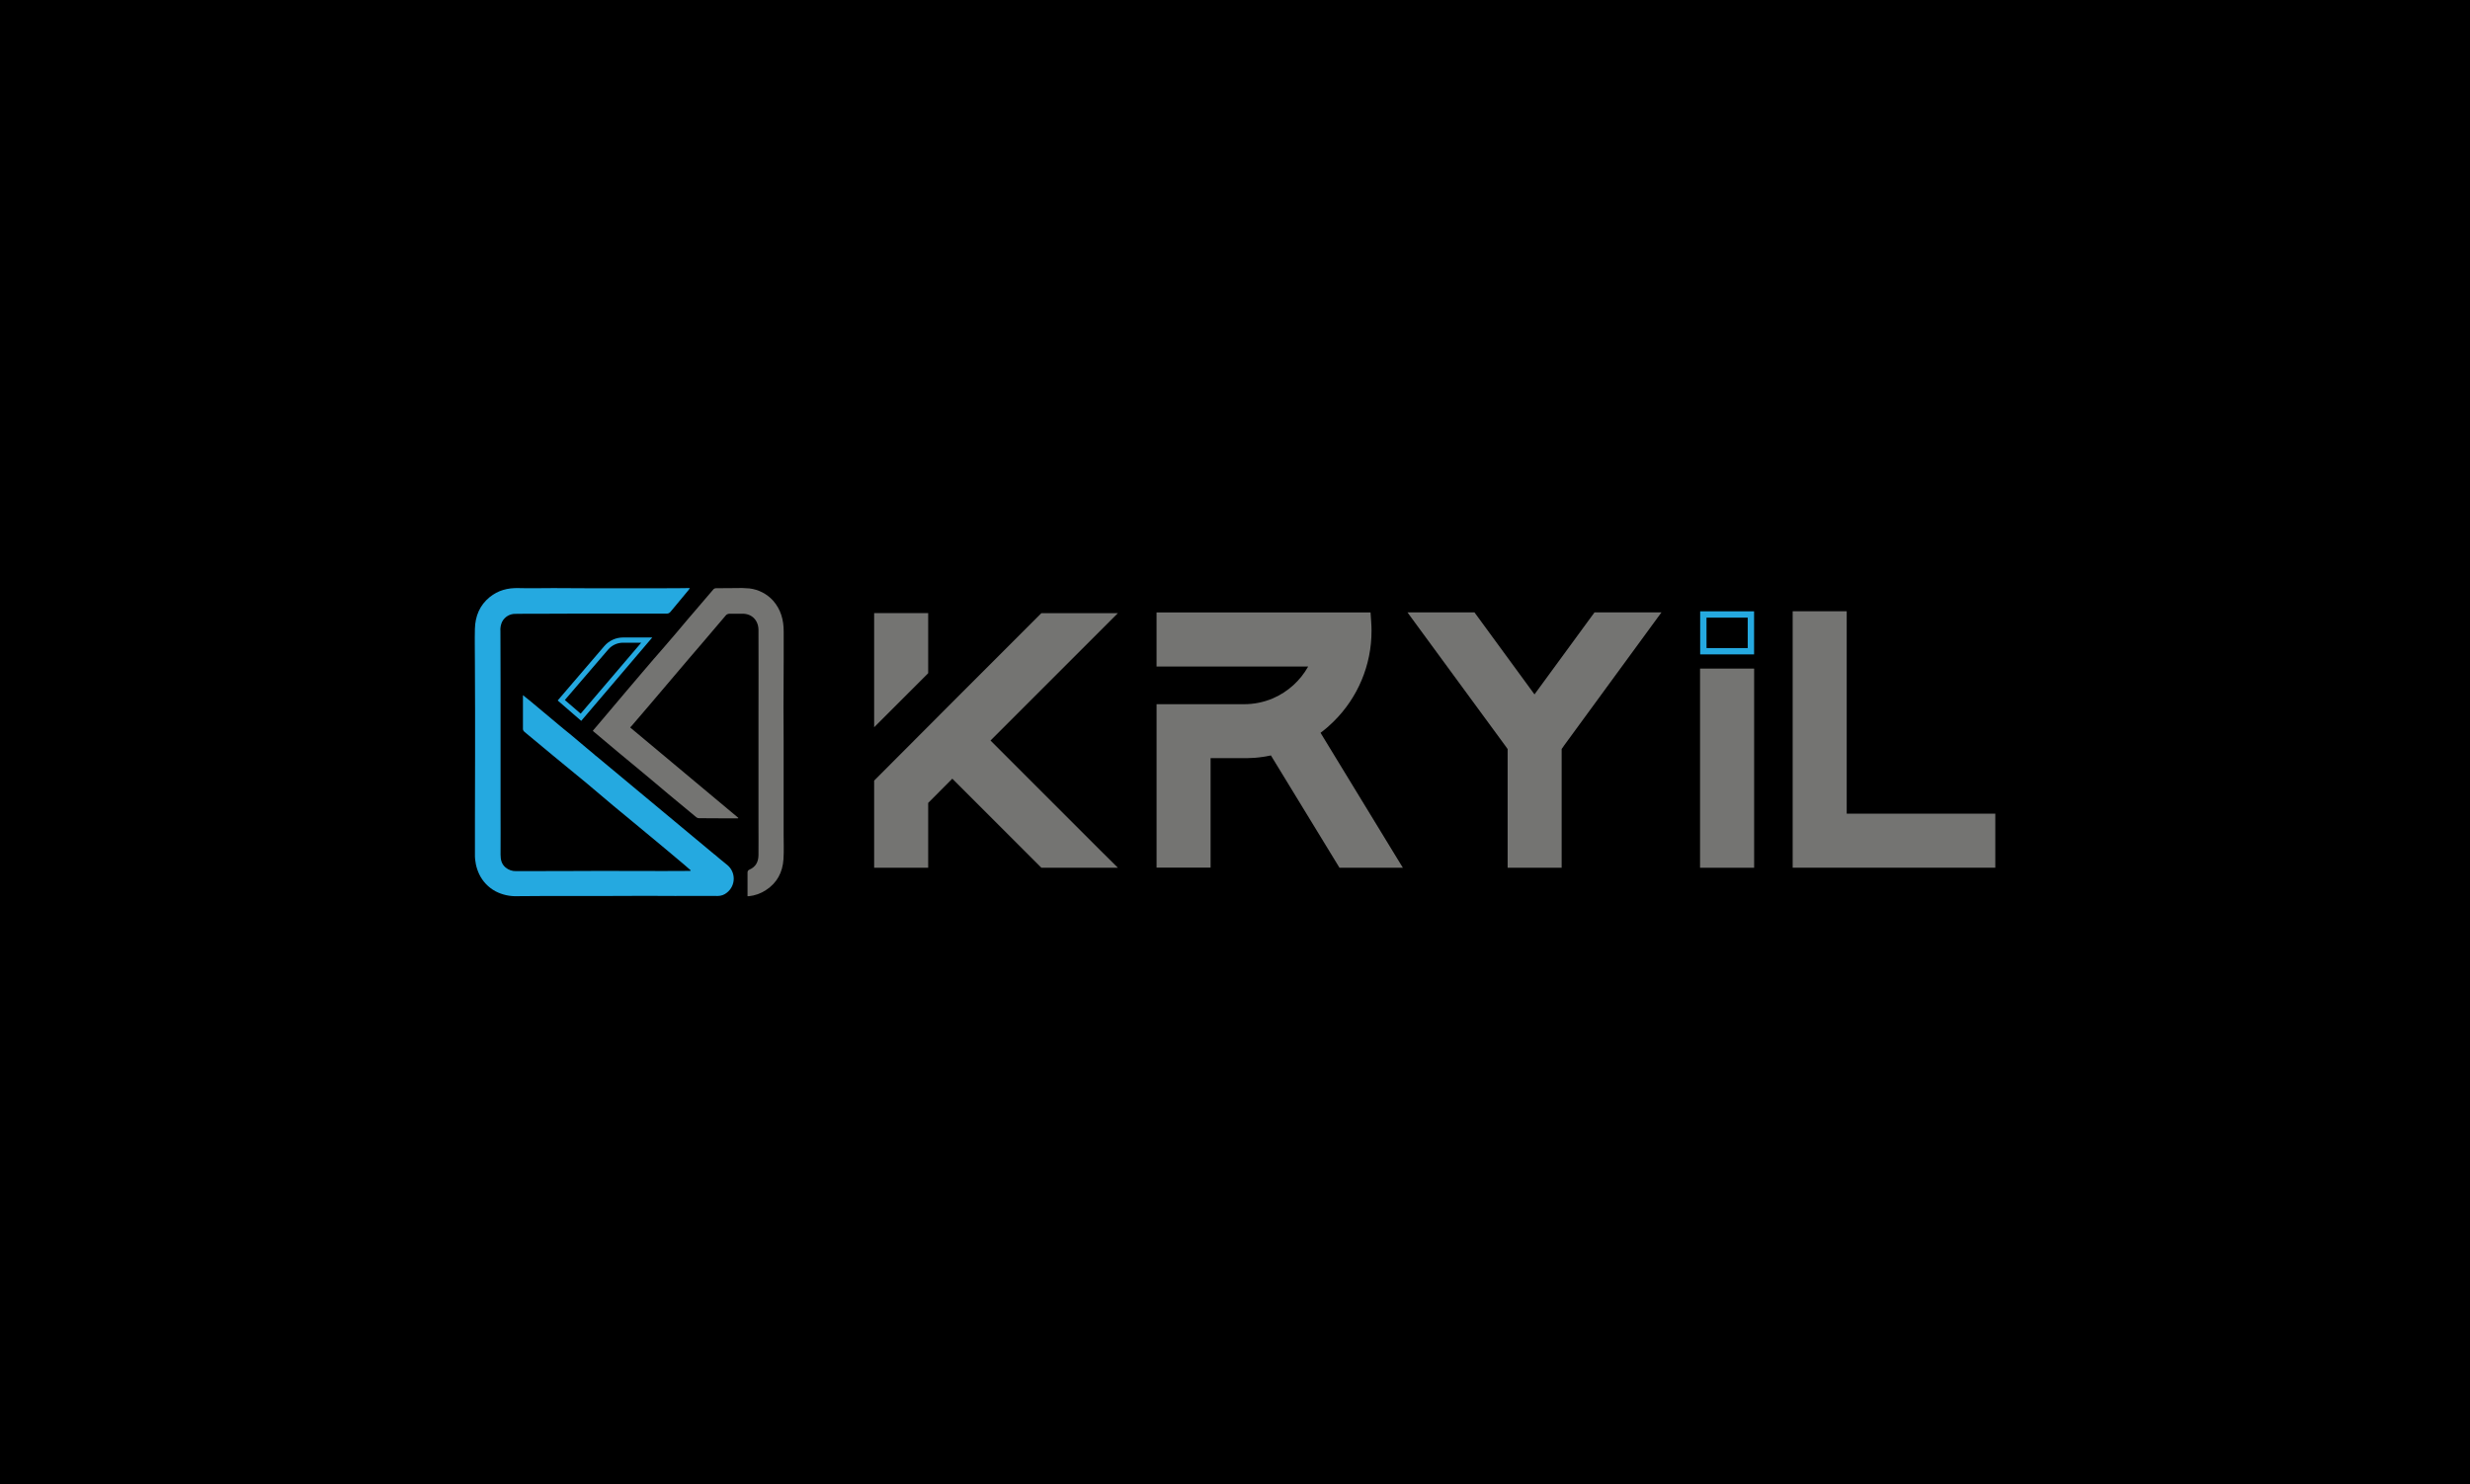
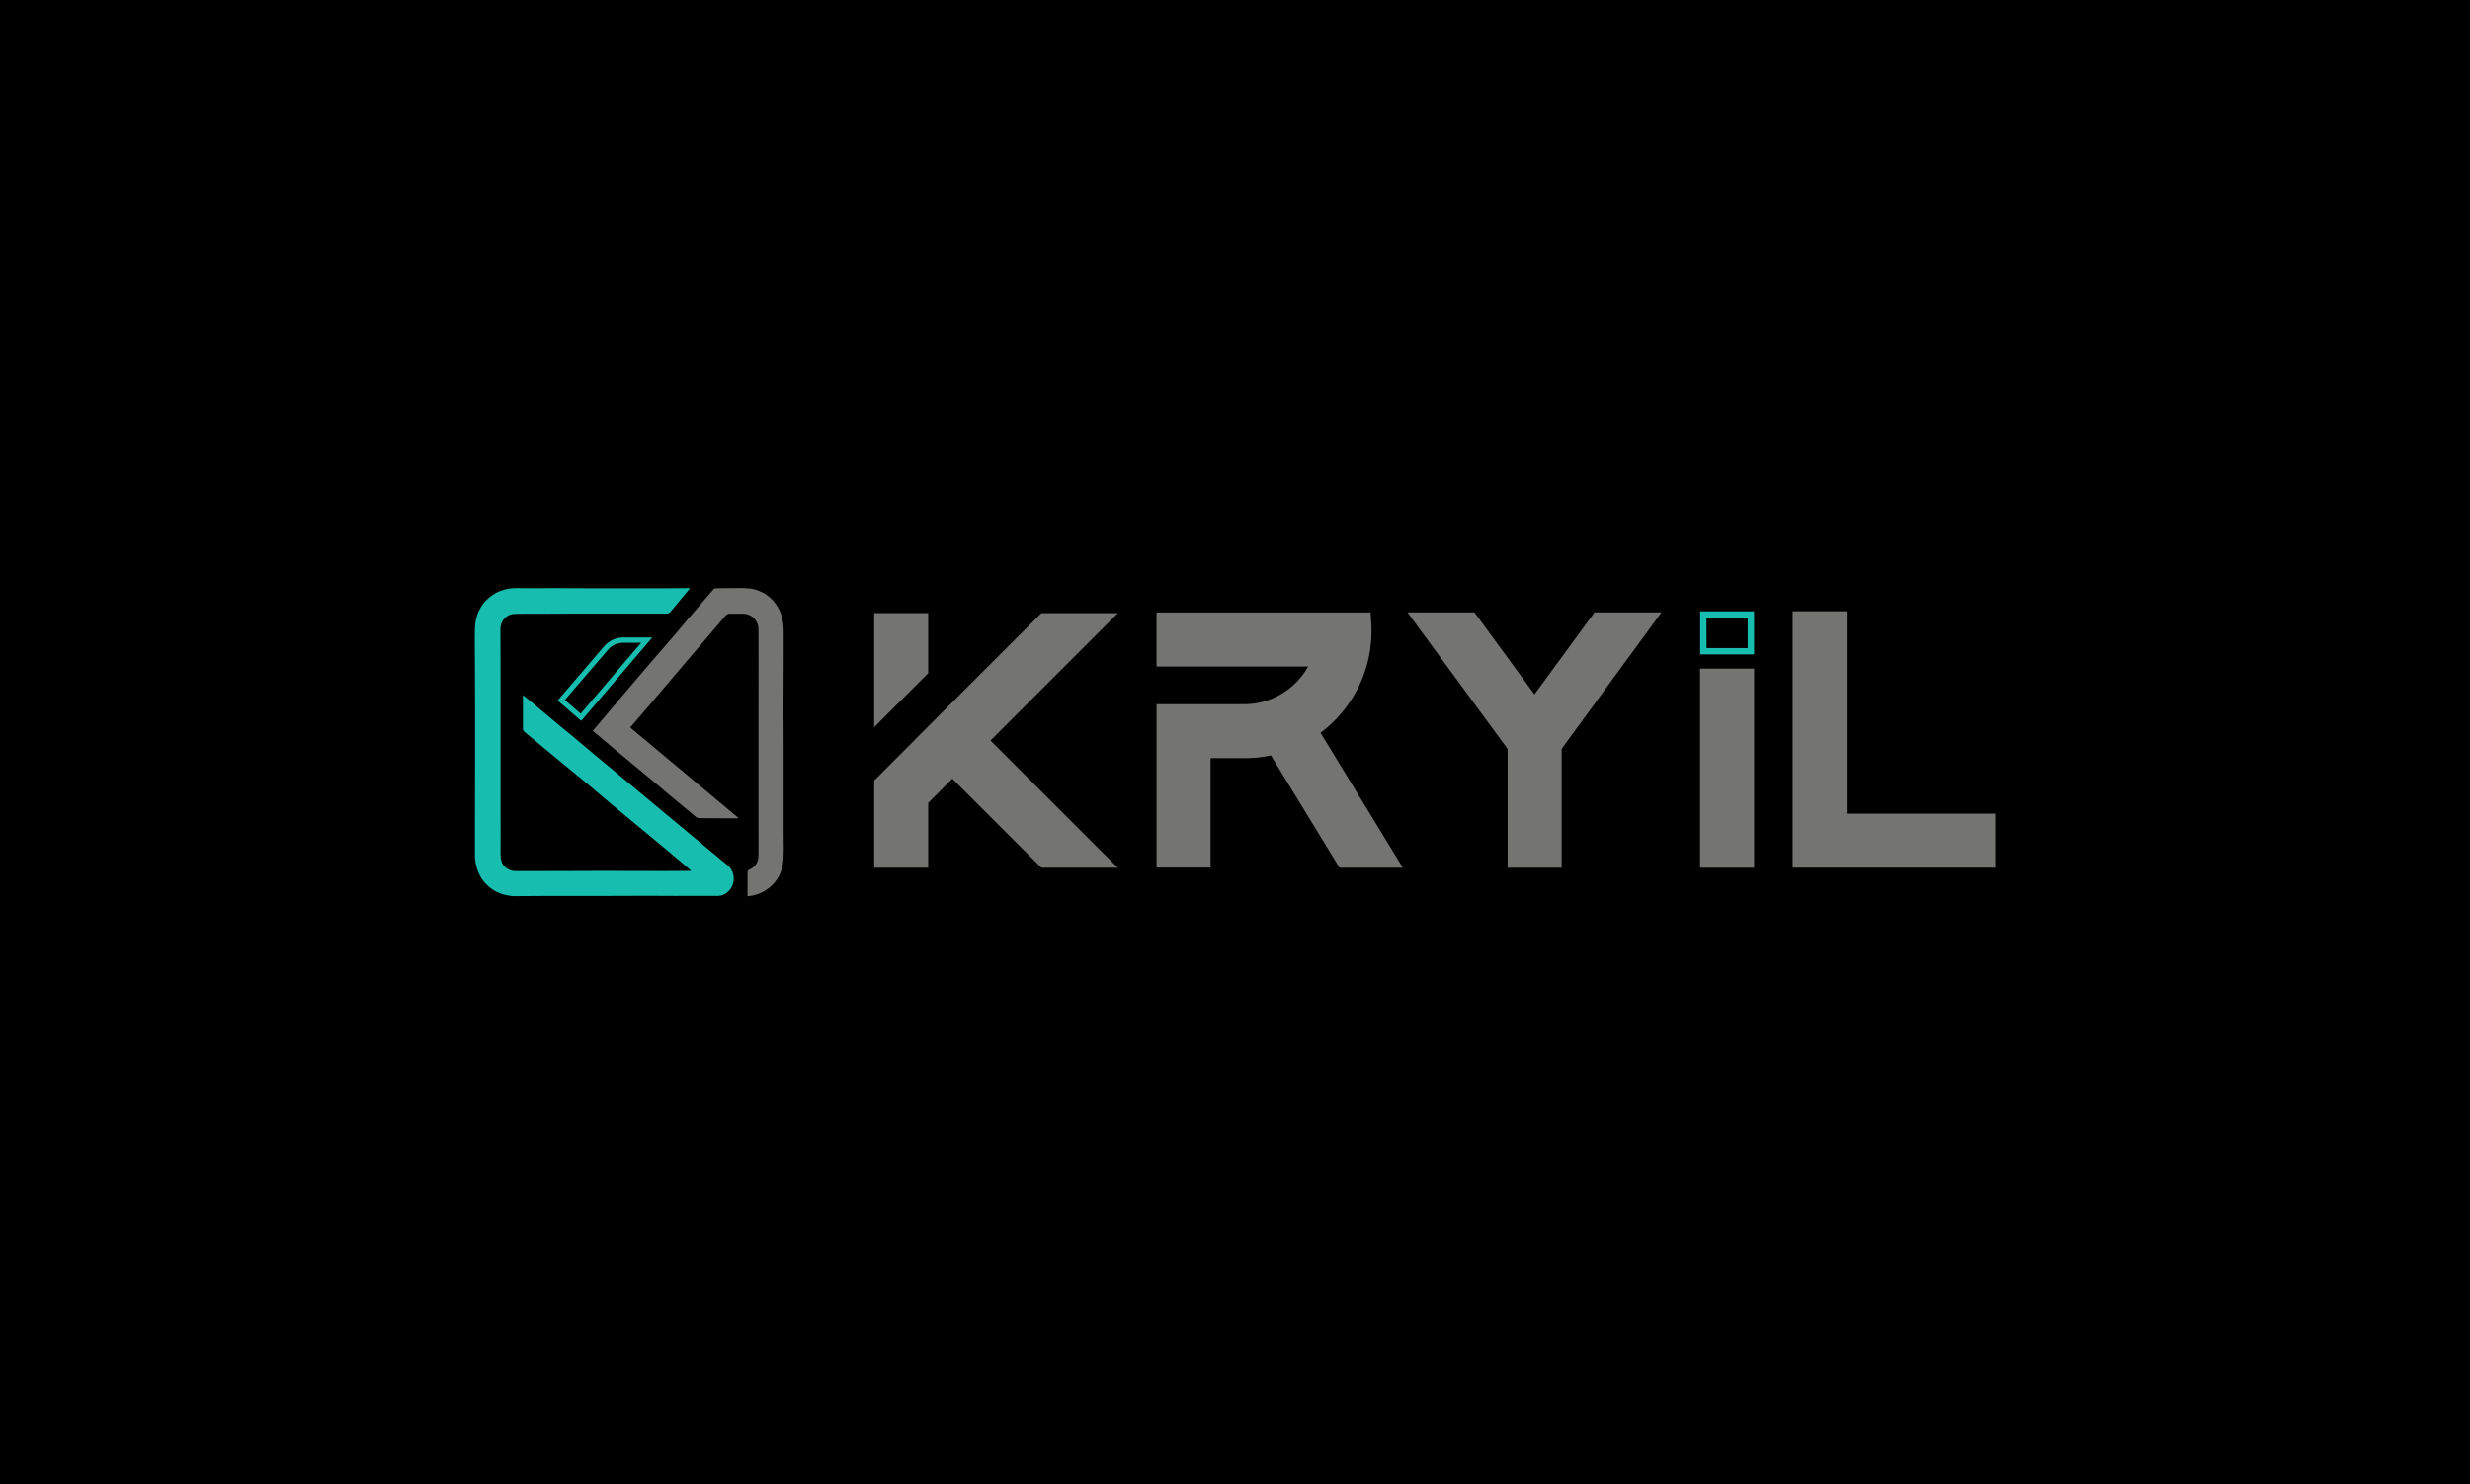
<svg xmlns="http://www.w3.org/2000/svg" id="Layer_1" data-name="Layer 1" viewBox="0 0 1280 769">
  <defs>
-     <style>.cls-1{fill:#25a9e0;}.cls-2{fill:#747472;}</style>
+     <style>.cls-1{fill:#17beb0;}.cls-2{fill:#747472;}</style>
  </defs>
  <rect x="-131.08" y="-77.34" width="1482.44" height="964.12" />
  <path class="cls-1" d="M376.74,462.55a7.38,7.38,0,0,1-4.83,1.75c-7.35-.06-14.7,0-22.06,0-5.1,0-10.2-.06-15.29-.06-7.7,0-15.4.06-23.09.08-6.37,0-12.75,0-19.1,0-8.14,0-16.26,0-24.39.09a22.57,22.57,0,0,1-11.17-2.52,19.67,19.67,0,0,1-8.51-8.95,23.08,23.08,0,0,1-2.18-10.32c0-5.67-.05-11.33,0-17q0-17.1.07-34.19,0-11.42,0-22.8c0-8.49-.08-17-.09-25.44,0-5.75-.14-11.51,0-17.28.16-6.55,2.46-12.25,7.65-16.47,4.34-3.53,9.38-4.84,14.95-4.69,6,.17,12.08,0,18.12,0,5.51,0,11,.08,16.54.08,7.56,0,15.13,0,22.68,0,6.12,0,12.24,0,18.36,0,4.13,0,8.28,0,12.41-.09.17,0,.34,0,.71.05-.3.42-.51.75-.76,1.06-3.1,3.73-6.22,7.46-9.3,11.19a2.38,2.38,0,0,1-2.08.94c-7.7,0-15.41,0-23.12,0-7.39,0-14.77-.05-22.16,0l-21.22.08c-3.89,0-7.8-.05-11.71.05a7.61,7.61,0,0,0-7,4.16,10,10,0,0,0-.84,4.94c0,8.34.05,16.68.07,25,0,5.78,0,11.55,0,17.32v31.35q0,9.62,0,19.22c0,7.59.06,15.19,0,22.78,0,2.6.51,4.9,2.58,6.64a8.13,8.13,0,0,0,5.43,1.91l27.66-.06c5.34,0,10.69-.06,16-.06,10.94,0,21.88.06,32.82.06,4.4,0,8.8,0,13.2-.05.23,0,.49,0,.72-.05a1.58,1.58,0,0,0,.15-.24c-1.21-1-2.4-2.12-3.62-3.15q-5-4.2-10-8.39-6.56-5.46-13.13-10.9l-13.42-11.09Q311,411.68,304.17,406q-8.62-7.1-17.26-14.19-7.61-6.27-15.18-12.6A2,2,0,0,1,271,378c-.05-5.84,0-11.68,0-17.77l.89.73c.87.7,1.7,1.36,2.51,2,2.4,2,4.81,4,7.19,6,2.76,2.3,5.5,4.61,8.24,6.9l2.22,1.84c1.37,1.14,2.76,2.22,4.13,3.36,2.57,2.15,5.08,4.33,7.65,6.45l3.77,3.14a16.92,16.92,0,0,0,1.78,1.49l60.9,50.68,0-.06c.83.72,1.67,1.43,2.5,2.13,1.34,1.14,2.73,2.2,4.08,3.33A9.19,9.19,0,0,1,376.74,462.55Z" />
  <path class="cls-2" d="M326.59,377l56,46.8-.09.26h-9.43c-3.62,0-7.24,0-10.85-.06a2.28,2.28,0,0,1-1.32-.45q-7.29-6-14.53-12.05c-2.78-2.32-5.52-4.68-8.31-7-5.94-5-11.9-9.86-17.84-14.81-4.25-3.55-8.48-7.13-12.72-10.69-.08-.07-.13-.16-.28-.33,1.34-1.56,2.69-3.13,4-4.7l13.67-16.18c2.66-3.14,5.31-6.28,8-9.4,3.84-4.48,7.66-9,11.56-13.4s7.7-9.07,11.57-13.6c4.59-5.36,9.16-10.74,13.77-16.09a1.75,1.75,0,0,1,1.18-.48c3.29-.05,6.59-.08,9.89-.07a56.28,56.28,0,0,1,7.47.17,19.67,19.67,0,0,1,12.31,6.35c4,4.54,5.51,10,5.48,16,0,4.85,0,9.71,0,14.56,0,8.19-.09,16.37-.1,24.56,0,5.69.06,11.38.07,17.07q0,11,0,21.93,0,13.35,0,26.7c0,4.4.2,8.81-.08,13.18-.43,6.73-3.3,12.26-9.11,16a19.67,19.67,0,0,1-8.84,3.16,5,5,0,0,1-.68,0v-4.73c0-2.34,0-4.69,0-7,0-.84-.08-1.6,1-2.06,3.25-1.39,4.65-4.06,4.68-7.47.06-5.59,0-11.19,0-16.78q0-15.69,0-31.36,0-11,0-22c0-15.52.08-31,0-46.56,0-4.79-3.26-8.55-8.44-8.42-2.21.05-4.43-.05-6.64,0a2.65,2.65,0,0,0-1.73.71c-4.14,4.8-8.21,9.65-12.32,14.47-2.32,2.73-4.69,5.42-7,8.16q-10.15,11.93-20.28,23.88c-3.15,3.7-6.32,7.37-9.47,11.06C327,376.44,326.8,376.67,326.59,377Z" />
  <path class="cls-1" d="M301.2,373.56,289,363l24.15-28.17a12.8,12.8,0,0,1,9.73-4.48h0l15.14,0Zm-8.49-10.8,8.21,7.06,31.37-36.76-9.41,0h0a10.16,10.16,0,0,0-7.72,3.55Z" />
  <path class="cls-2" d="M579.32,449.68H539.67l-1.54-1.54-44.62-44.62L481,416.08v33.6h-28V404.52L498,359.4l0,0,41.65-41.65H579.3l-9,9-57,57,57,57ZM481,348.86l-28,28V317.72h28Z" />
  <path class="cls-2" d="M727,449.68H694.15l-1.54-2.52-34-55.69c-.86.19-1.73.35-2.57.5l-1,.16-.48.08h-.05l-1.27.17-.57.08-1.33.14-1.4.13-.22,0h-.29l-1.29.08h-.39l-1,.05h-19.4v56.73h-28V364.92h45.35a37.89,37.89,0,0,0,14.7-2.93l.4-.17a38.35,38.35,0,0,0,18.13-16.44H599.34v-28h110.9l.34,4.89c.12,1.56.17,3.13.17,4.66a65.85,65.85,0,0,1-19.67,47c-.87.86-1.7,1.63-2.53,2.36l-.85.76-.15.12c-.36.31-.73.61-1.11.92l-.83.68-.47.36-.15.11-.66.51,37.78,61.95Z" />
  <path class="cls-2" d="M861,317.35l-6.12,8.35-43.24,59.12-1.31,1.79-.05.07,0,.06h0l-1,1.38v61.55h-28V388.17l-1-1.42h0l-.06-.06-.05-.07-1.3-1.79L735.5,325.7l-6.11-8.35H764.1l1.58,2.15,29.52,40.34,29.52-40.34,1.58-2.15Z" />
  <path class="cls-1" d="M909,339.11H881.06V316.79H909Zm-24.64-3.28H905.7V320.07H884.34Z" />
  <rect class="cls-2" x="881" y="346.47" width="28.03" height="103.21" />
  <path class="cls-2" d="M1034,421.65v28H929V316.76h28V421.65Z" />
</svg>
